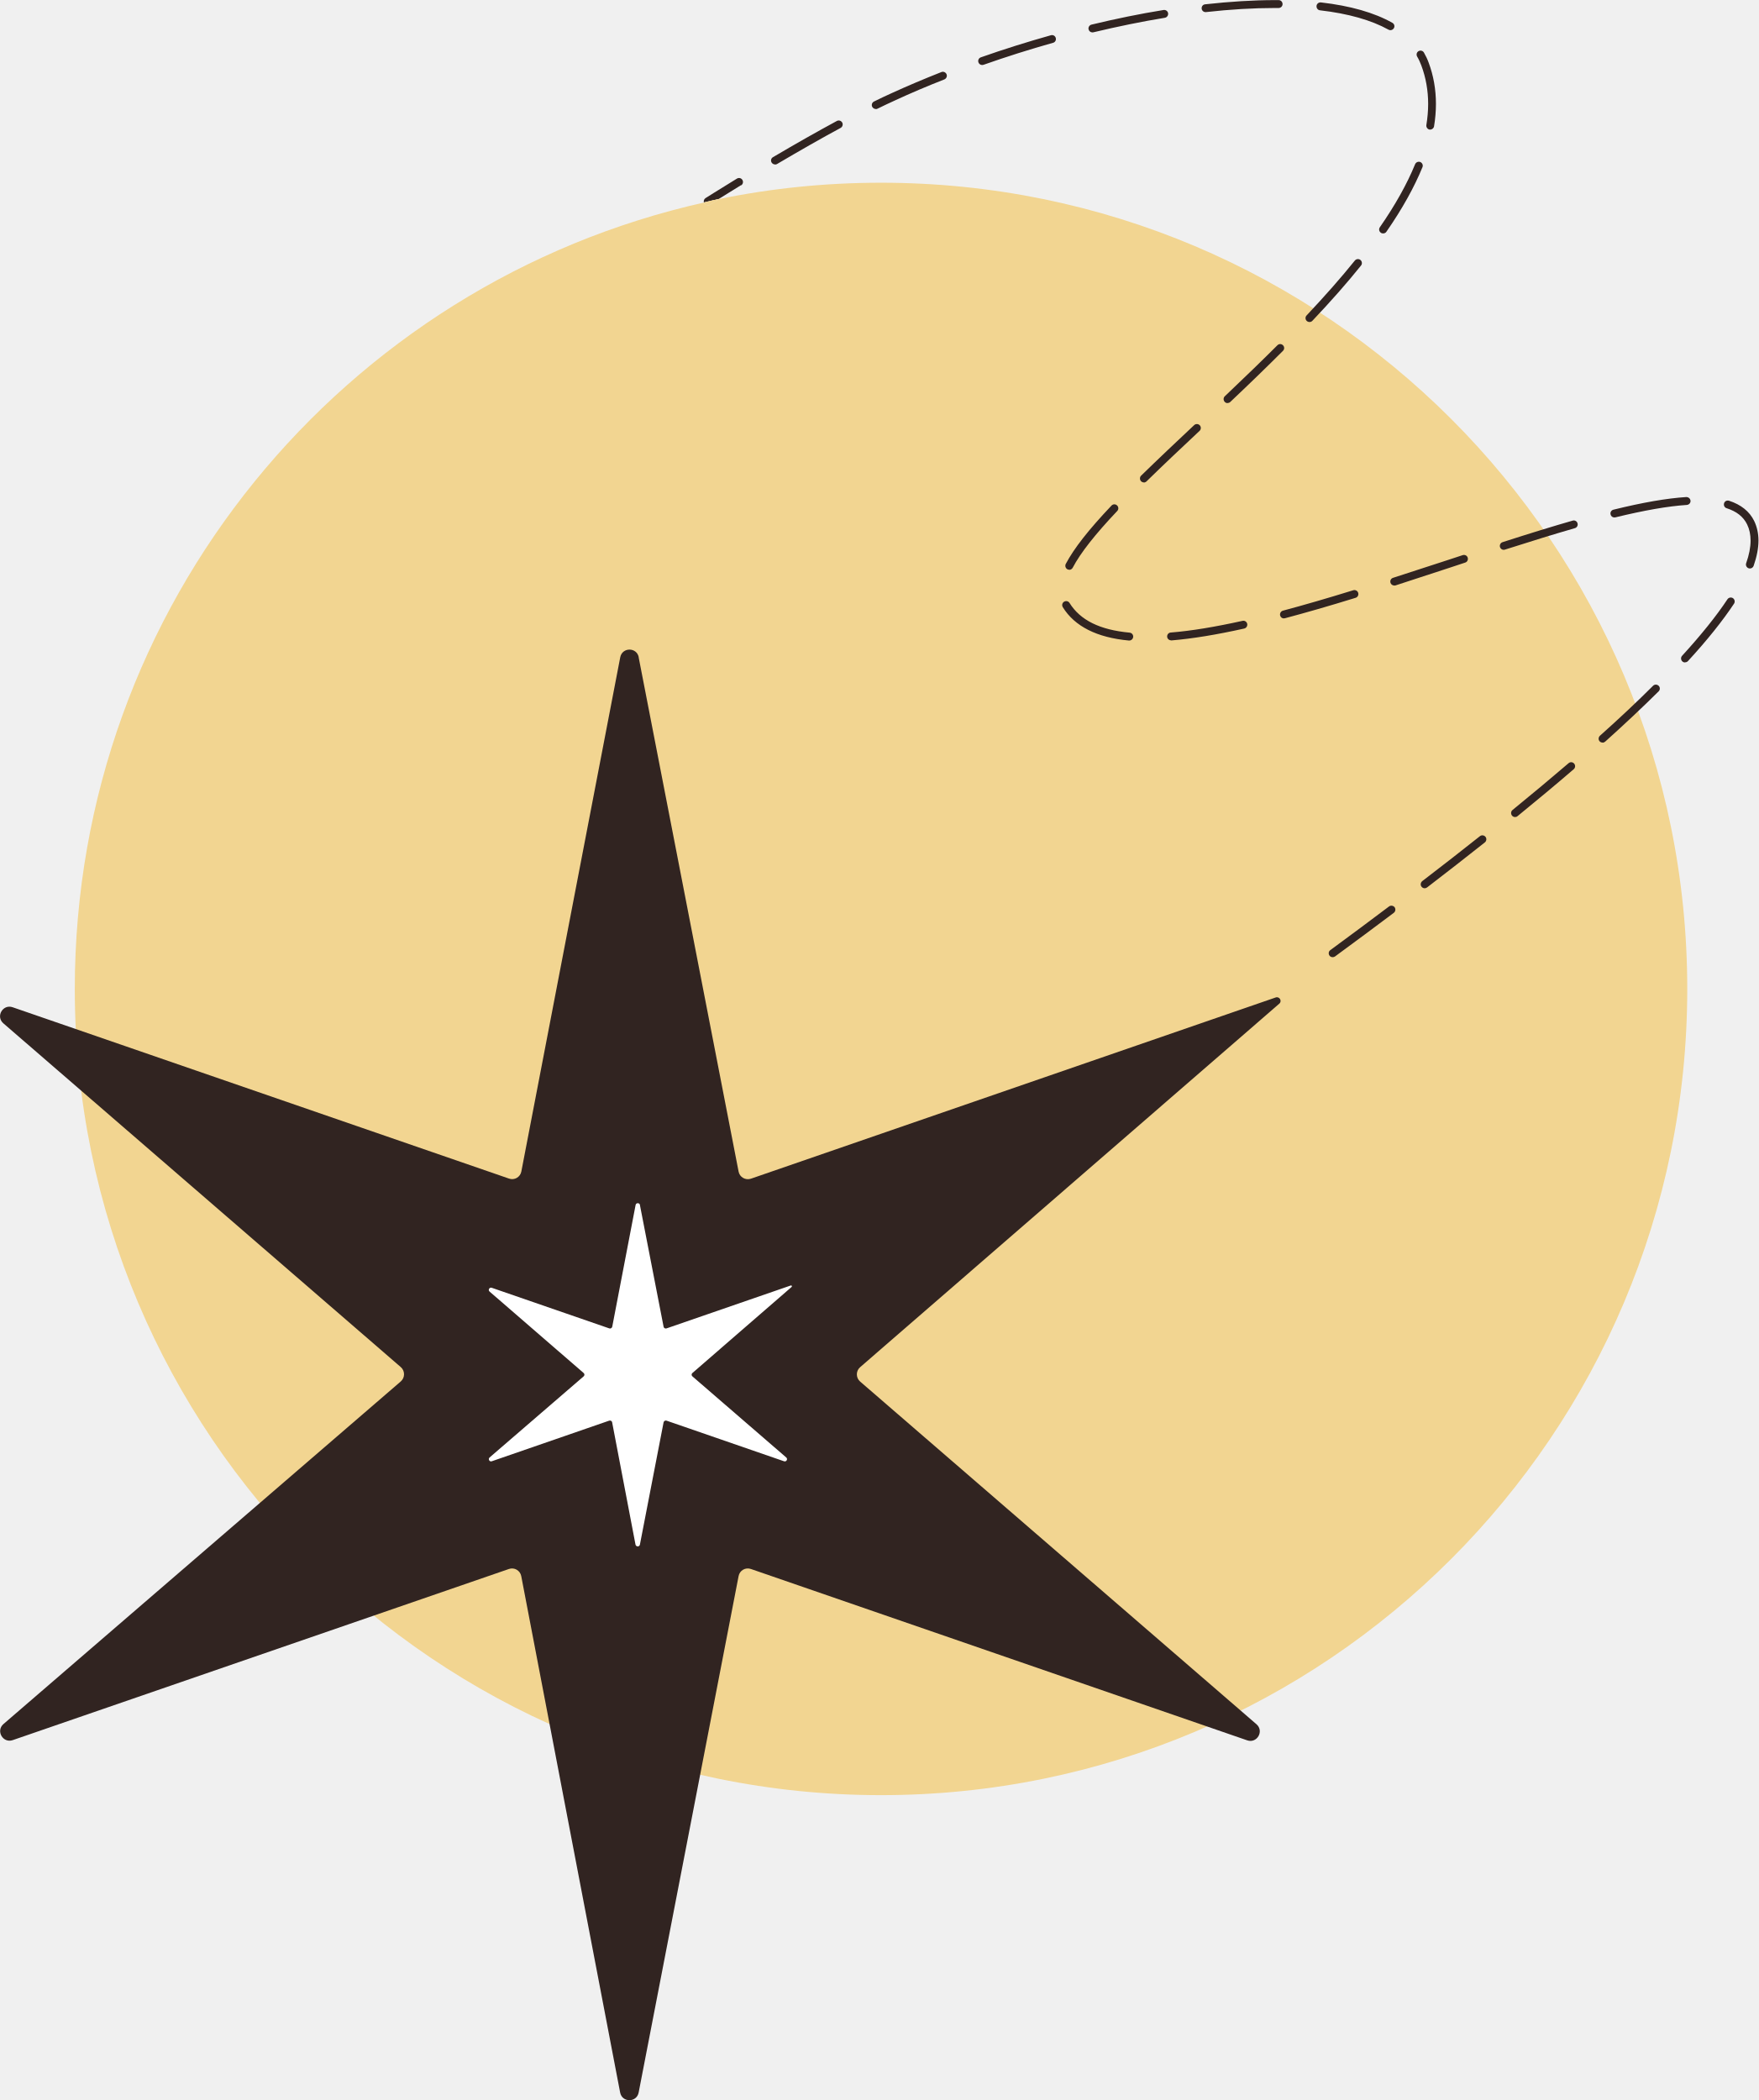
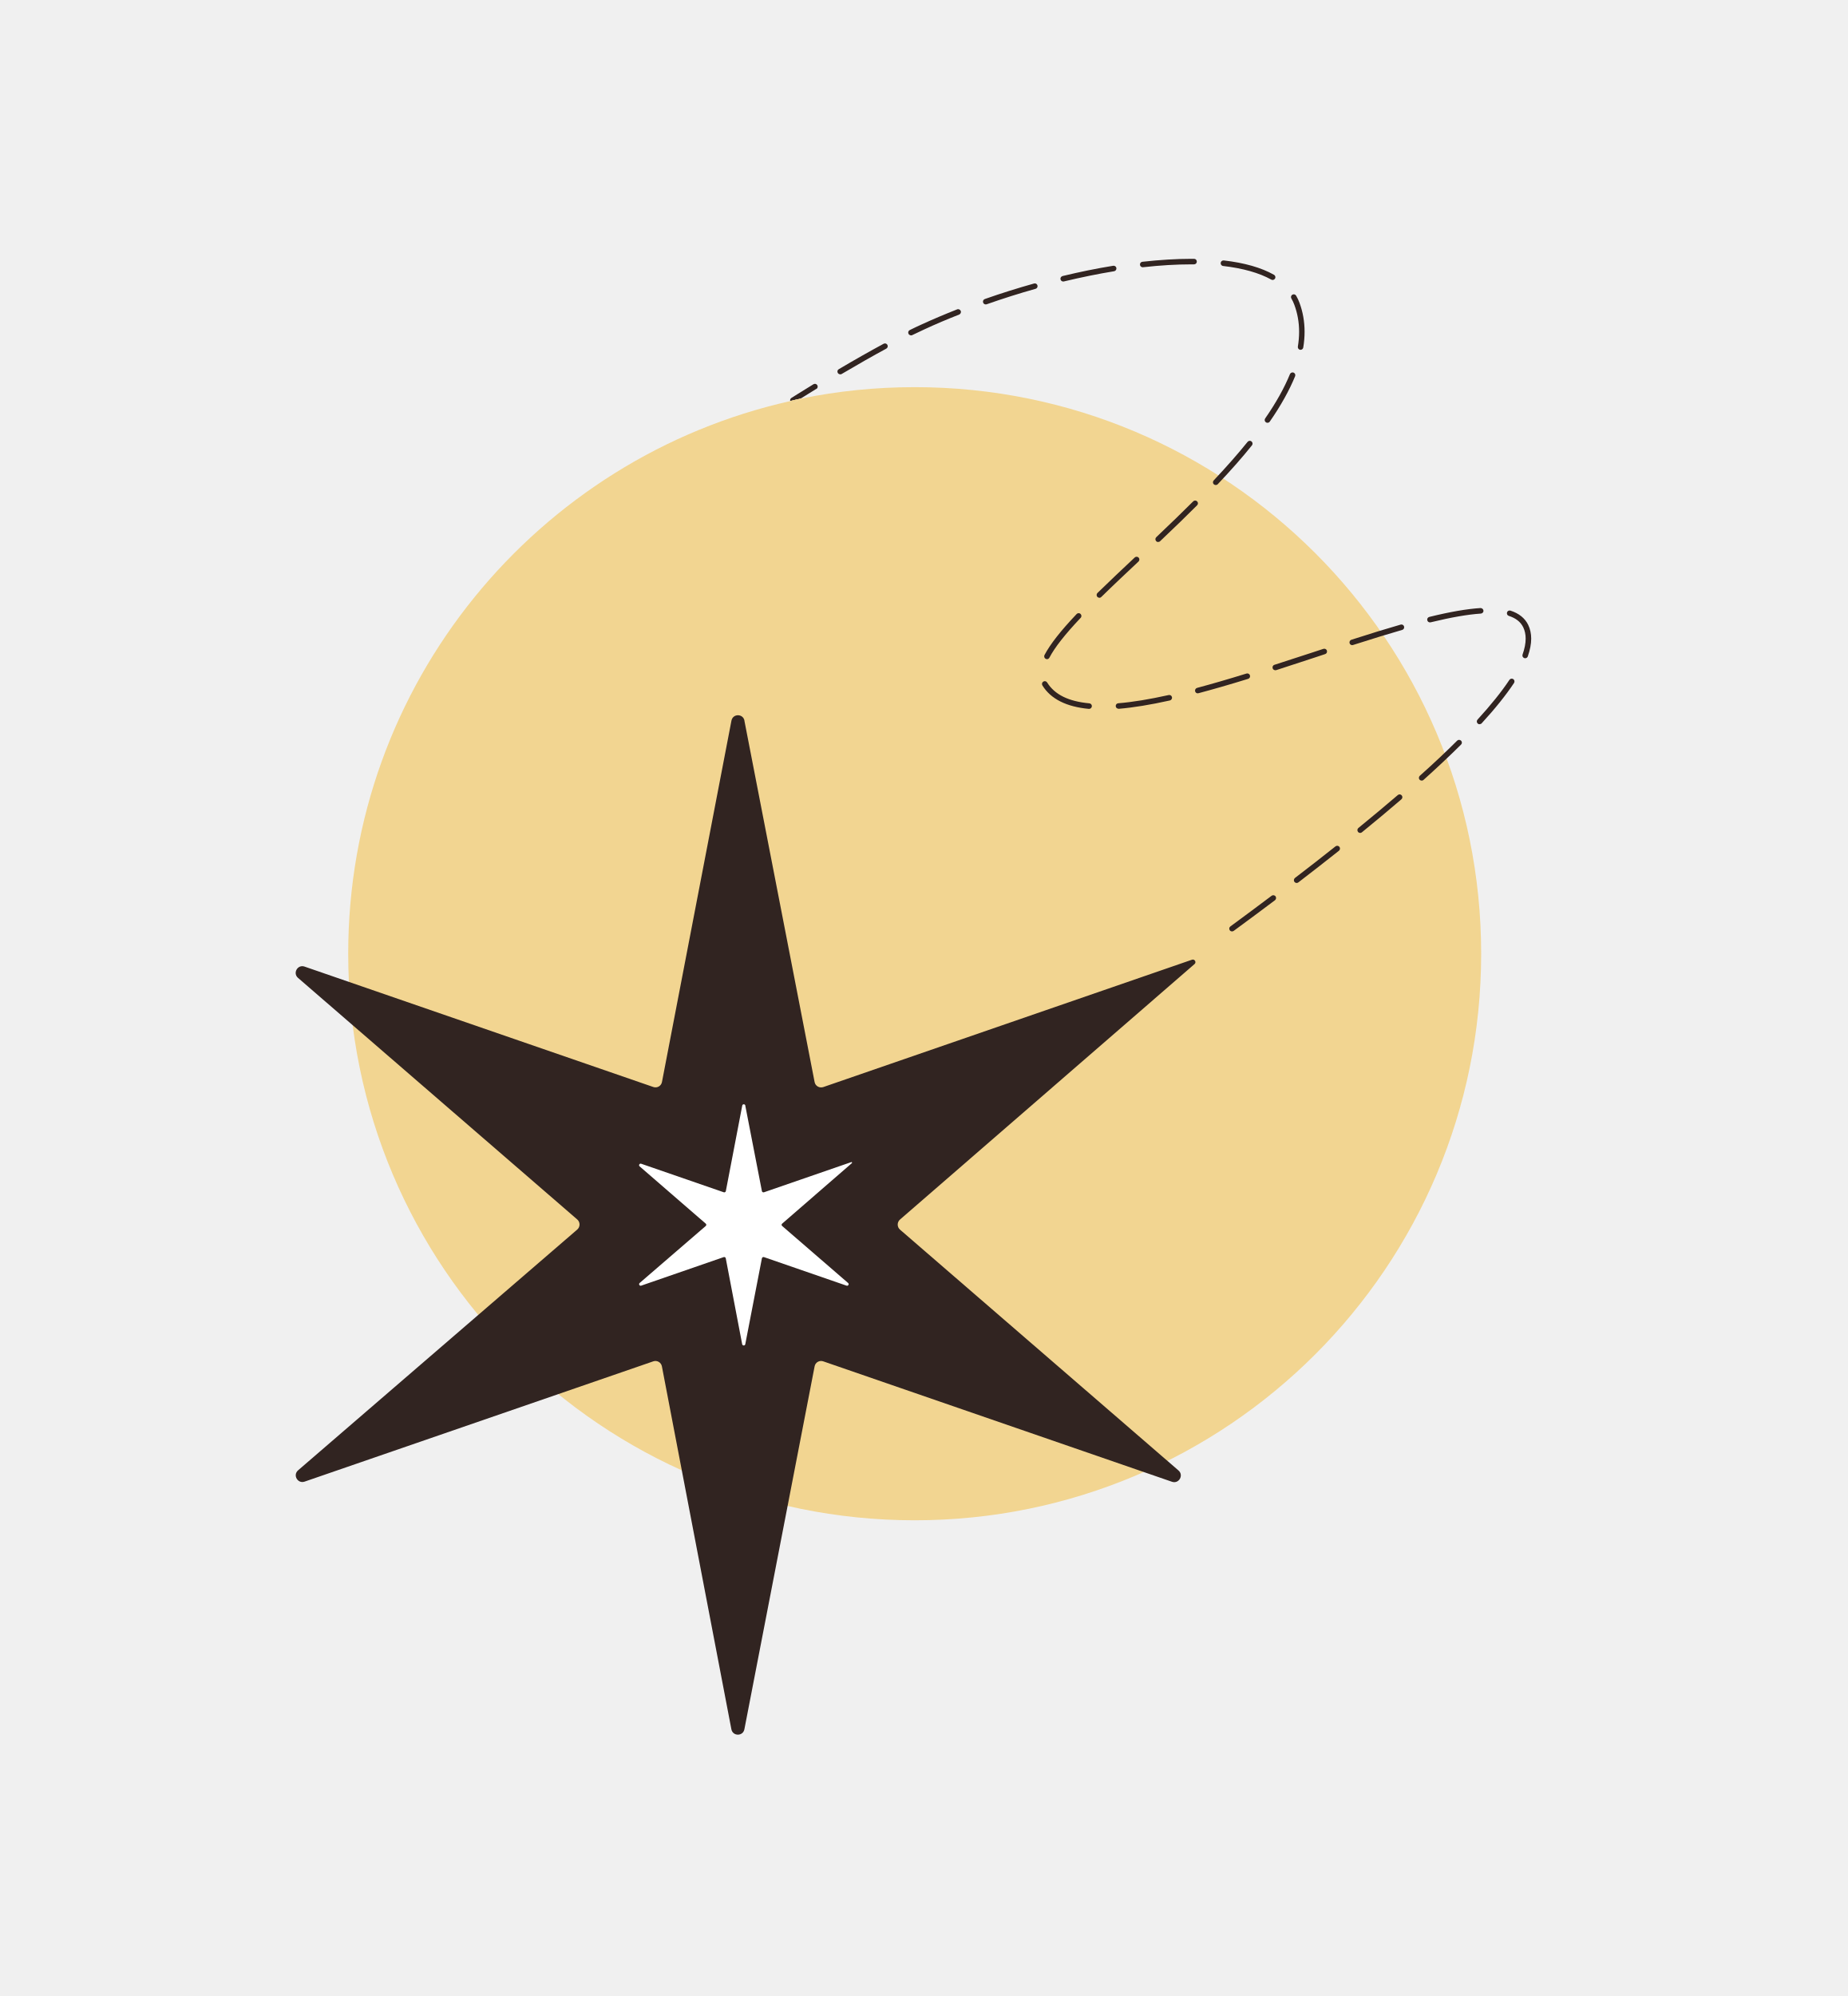
- <svg xmlns="http://www.w3.org/2000/svg" id="Layer_1" data-name="Layer 1" viewBox="0 0 167.17 199.63">
+ <svg xmlns="http://www.w3.org/2000/svg" id="Layer_1" data-name="Layer 1" viewBox="-40 -35 250 270">
  <defs>
    <style>
      .cls-1 { fill: #312421; }
      .cls-2 { fill: #f2d591; }
      .cls-3 { fill: #fff; }
      .rotating-star { transform-box: fill-box; transform-origin: center; animation: rotate-star 180s linear infinite; }
      @keyframes rotate-star { to { transform: rotate(360deg); } }
    </style>
  </defs>
  <path class="cls-1" d="M70.45,17.62c.18-.11.23-.34.12-.52-.11-.18-.34-.23-.52-.12-1.81,1.11-2.98,1.85-2.98,1.85-.14.09-.2.26-.16.41.47-.11.94-.23,1.42-.33.51-.32,1.23-.77,2.1-1.3Z" />
  <g>
    <path class="cls-2" d="M83.75,17.37c-5.27,0-10.42.53-15.39,1.55-.55.34-.86.54-.86.54-.06.04-.13.06-.2.06-.12,0-.25-.06-.32-.17-.02-.03-.03-.07-.04-.1C32.7,26.91,7.11,57.46,7.11,94.01c0,42.33,34.31,76.64,76.64,76.64s76.64-34.31,76.64-76.64S126.07,17.37,83.75,17.37Z" />
    <path class="cls-2" d="M67.29,19.52c.07,0,.14-.02.2-.06,0,0,.32-.2.86-.54-.48.1-.95.22-1.42.33,0,.04.02.07.04.1.07.11.19.17.32.17Z" />
  </g>
  <path class="cls-2" d="M67.29,19.52c.07,0,.14-.02.2-.06,0,0,.32-.2.86-.54-.48.1-.95.22-1.42.33,0,.04.02.07.04.1.07.11.19.17.32.17Z" />
  <path class="cls-1" d="M126.68,90.99c-.12,0-.23-.05-.3-.15-.12-.17-.09-.4.08-.52,1.95-1.43,3.8-2.81,5.58-4.15.16-.12.4-.09.53.07.12.17.09.4-.07.53-1.78,1.34-3.64,2.72-5.59,4.15-.07.05-.14.07-.22.07ZM135.43,84.44c-.11,0-.22-.05-.3-.15-.13-.16-.09-.4.07-.53,1.93-1.48,3.76-2.9,5.48-4.27.16-.13.4-.1.53.06s.1.4-.06.53c-1.73,1.37-3.56,2.8-5.49,4.28-.07.05-.15.08-.23.08ZM144.02,77.67c-.11,0-.22-.05-.29-.14-.13-.16-.11-.4.05-.53,1.88-1.53,3.67-3.03,5.33-4.45.16-.14.39-.12.53.04.13.16.12.39-.04.53-1.66,1.43-3.46,2.93-5.35,4.47-.07.06-.15.08-.24.08ZM152.34,70.59c-.1,0-.21-.04-.28-.12-.14-.15-.12-.39.03-.53,1.86-1.66,3.56-3.26,5.05-4.75.15-.15.38-.14.53,0,.15.15.15.38,0,.53-1.51,1.5-3.21,3.1-5.08,4.78-.07.06-.16.1-.25.1ZM160.17,62.97c-.09,0-.18-.03-.25-.1-.15-.14-.16-.38-.02-.53,1.8-1.97,3.25-3.77,4.31-5.37.11-.17.35-.22.52-.11.17.11.22.35.11.52-1.08,1.63-2.55,3.47-4.38,5.46-.07.08-.17.12-.28.12ZM107.34,60.89s-.02,0-.03,0c-3.03-.28-5.15-1.34-6.28-3.17-.11-.18-.06-.41.12-.52.18-.11.41-.06.52.12,1.02,1.64,2.89,2.56,5.71,2.82.21.02.36.2.34.41-.02.19-.18.34-.37.34ZM111.32,60.87c-.19,0-.36-.15-.37-.34-.02-.21.14-.39.34-.4,1.97-.16,4.2-.53,6.82-1.11.21-.05.4.08.45.28.04.2-.08.4-.28.45-2.65.59-4.91.96-6.92,1.13-.01,0-.02,0-.03,0ZM122.05,58.79c-.17,0-.32-.11-.36-.28-.05-.2.07-.41.27-.46,1.98-.53,4.16-1.16,6.68-1.94.2-.06.41.05.47.25.06.2-.05.41-.25.47-2.52.78-4.72,1.41-6.71,1.94-.03,0-.07.01-.1.01ZM132.54,55.66c-.16,0-.31-.1-.36-.26-.06-.2.04-.41.24-.47,1.73-.56,3.45-1.12,5.17-1.68l1.46-.48c.19-.06.41.04.47.24s-.04.41-.24.47l-1.45.48c-1.71.56-3.45,1.13-5.17,1.69-.04.01-.08.02-.12.02ZM101.65,54.16c-.06,0-.12-.01-.18-.04-.18-.1-.25-.32-.16-.51.79-1.49,2.17-3.25,4.35-5.55.14-.15.38-.16.53-.01.15.14.16.38.01.53-2.1,2.22-3.49,3.98-4.23,5.39-.07.13-.2.2-.33.2ZM166.35,54.04s-.08,0-.13-.02c-.19-.07-.3-.28-.23-.48.28-.79.42-1.51.42-2.15,0-.57-.11-1.09-.33-1.54-.36-.73-.99-1.23-1.95-1.54-.2-.06-.3-.27-.24-.47.06-.2.27-.3.47-.24,1.14.37,1.95,1.02,2.39,1.92.27.56.41,1.19.41,1.87,0,.73-.16,1.53-.46,2.4-.05.15-.2.25-.35.25ZM142.95,52.27c-.16,0-.31-.1-.36-.26-.06-.2.05-.41.24-.47,2.67-.86,4.79-1.51,6.67-2.05.2-.06.41.06.46.26.06.2-.06.41-.26.46-1.87.54-3.99,1.19-6.65,2.04-.04.01-.08.02-.11.02ZM153.46,49.19c-.17,0-.32-.11-.36-.29-.05-.2.07-.4.28-.45,2.8-.69,5.06-1.08,6.92-1.2.2,0,.38.14.4.35s-.14.38-.35.4c-1.81.12-4.03.51-6.79,1.18-.03,0-.06.01-.09.01ZM108.74,45.86c-.1,0-.19-.04-.27-.11-.14-.15-.14-.39,0-.53,1.62-1.58,3.44-3.3,5.05-4.81.15-.14.39-.13.53.02.14.15.13.39-.02.53-1.61,1.51-3.43,3.22-5.04,4.8-.07.07-.17.11-.26.11ZM116.69,38.32c-.1,0-.2-.04-.27-.12-.14-.15-.14-.39.01-.53,1.98-1.88,3.57-3.42,5-4.85.15-.15.38-.15.53,0s.15.38,0,.53c-1.43,1.43-3.02,2.98-5.01,4.86-.07.07-.17.1-.26.1ZM124.48,30.61c-.09,0-.18-.03-.26-.1-.15-.14-.16-.38-.01-.53,1.76-1.87,3.26-3.57,4.58-5.21.13-.16.37-.19.53-.06.16.13.19.37.06.53-1.33,1.66-2.84,3.37-4.62,5.25-.07.08-.17.12-.27.12ZM131.47,22.19c-.07,0-.15-.02-.21-.07-.17-.12-.21-.35-.09-.52,1.47-2.12,2.59-4.13,3.35-5.99.08-.19.3-.28.49-.21.19.08.29.3.21.49-.78,1.91-1.93,3.98-3.43,6.14-.07.11-.19.16-.31.16ZM73.67,15.63c-.13,0-.25-.07-.32-.18-.11-.18-.05-.41.13-.51,2.2-1.3,4.24-2.45,6.07-3.44.18-.1.41-.03.51.15.1.18.03.41-.15.51-1.82.98-3.85,2.14-6.04,3.43-.06.04-.12.05-.19.05ZM135.96,12.32s-.04,0-.06,0c-.2-.03-.34-.23-.31-.43.11-.68.17-1.36.17-2.01,0-1.28-.22-2.51-.65-3.66-.11-.29-.24-.58-.4-.85-.1-.18-.04-.41.14-.51.18-.1.41-.04.51.14.18.31.33.63.45.96.46,1.23.69,2.55.69,3.92,0,.69-.06,1.41-.18,2.13-.03.18-.19.31-.37.31ZM83.25,10.36c-.14,0-.27-.08-.34-.21-.09-.19-.01-.41.17-.5.57-.28,1.13-.55,1.67-.79,1.53-.7,3.12-1.37,4.74-2.01.19-.08.41.02.49.21.08.19-.02.41-.21.49-1.61.63-3.19,1.3-4.7,2-.53.24-1.08.5-1.65.78-.05.03-.11.04-.17.04ZM93.36,6.18c-.15,0-.3-.1-.35-.25-.07-.2.03-.41.23-.48,2.18-.77,4.42-1.47,6.66-2.1.2-.06.41.06.46.26.06.2-.06.41-.26.46-2.22.62-4.45,1.33-6.61,2.09-.04.01-.08.02-.12.02ZM103.84,3.08c-.17,0-.32-.12-.36-.29-.05-.2.08-.4.28-.45,2.32-.56,4.62-1.03,6.85-1.39.21-.03.4.11.43.31.03.2-.11.4-.31.43-2.2.36-4.49.83-6.79,1.38-.03,0-.06.01-.09.01ZM132.17,2.87c-.06,0-.12-.02-.18-.05-1.64-.91-3.83-1.53-6.51-1.84-.21-.02-.35-.21-.33-.42.02-.2.2-.35.42-.33,2.79.32,5.07.97,6.79,1.94.18.1.25.33.14.51-.07.12-.2.19-.33.19ZM114.6,1.15c-.19,0-.35-.14-.37-.33-.02-.21.12-.39.33-.41,2.35-.26,4.58-.4,6.62-.4h.37c.21,0,.37.17.37.38,0,.21-.17.37-.38.37h-.37c-2.02,0-4.22.13-6.54.39-.01,0-.03,0-.04,0Z" />
  <path class="cls-1 rotating-star" d="M60.71,62.48l9.5,48.89c.1.54.66.85,1.17.68l49.89-17.23c.36-.12.63.34.34.59l-39.85,34.56c-.41.36-.41,1,0,1.36l37.68,32.58c.75.65.05,1.85-.88,1.53l-47.18-16.29c-.52-.18-1.07.14-1.17.68l-9.5,49.09c-.19.97-1.57.97-1.76,0l-9.4-49.09c-.1-.54-.66-.86-1.17-.68L1.21,165.42c-.93.32-1.63-.88-.88-1.53l37.77-32.57c.41-.36.41-1,0-1.36L.32,97.28c-.75-.65-.05-1.85.88-1.53l47.19,16.29c.52.18,1.07-.14,1.17-.68l9.4-48.88c.19-.97,1.57-.97,1.76,0Z" />
  <path class="cls-3" d="M60.83,114.55l2.25,11.57c.02.13.16.2.28.16l11.81-4.08c.09-.03.15.08.08.14l-9.43,8.18c-.1.08-.1.24,0,.32l8.92,7.71c.18.15.01.44-.21.36l-11.17-3.86c-.12-.04-.25.03-.28.16l-2.25,11.62c-.04.23-.37.23-.42,0l-2.22-11.62c-.02-.13-.16-.2-.28-.16l-11.16,3.86c-.22.08-.38-.21-.21-.36l8.94-7.71c.1-.08.1-.24,0-.32l-8.94-7.74c-.18-.15-.01-.44.21-.36l11.17,3.86c.12.04.25-.03.28-.16l2.22-11.57c.04-.23.37-.23.42,0Z" />
</svg>
